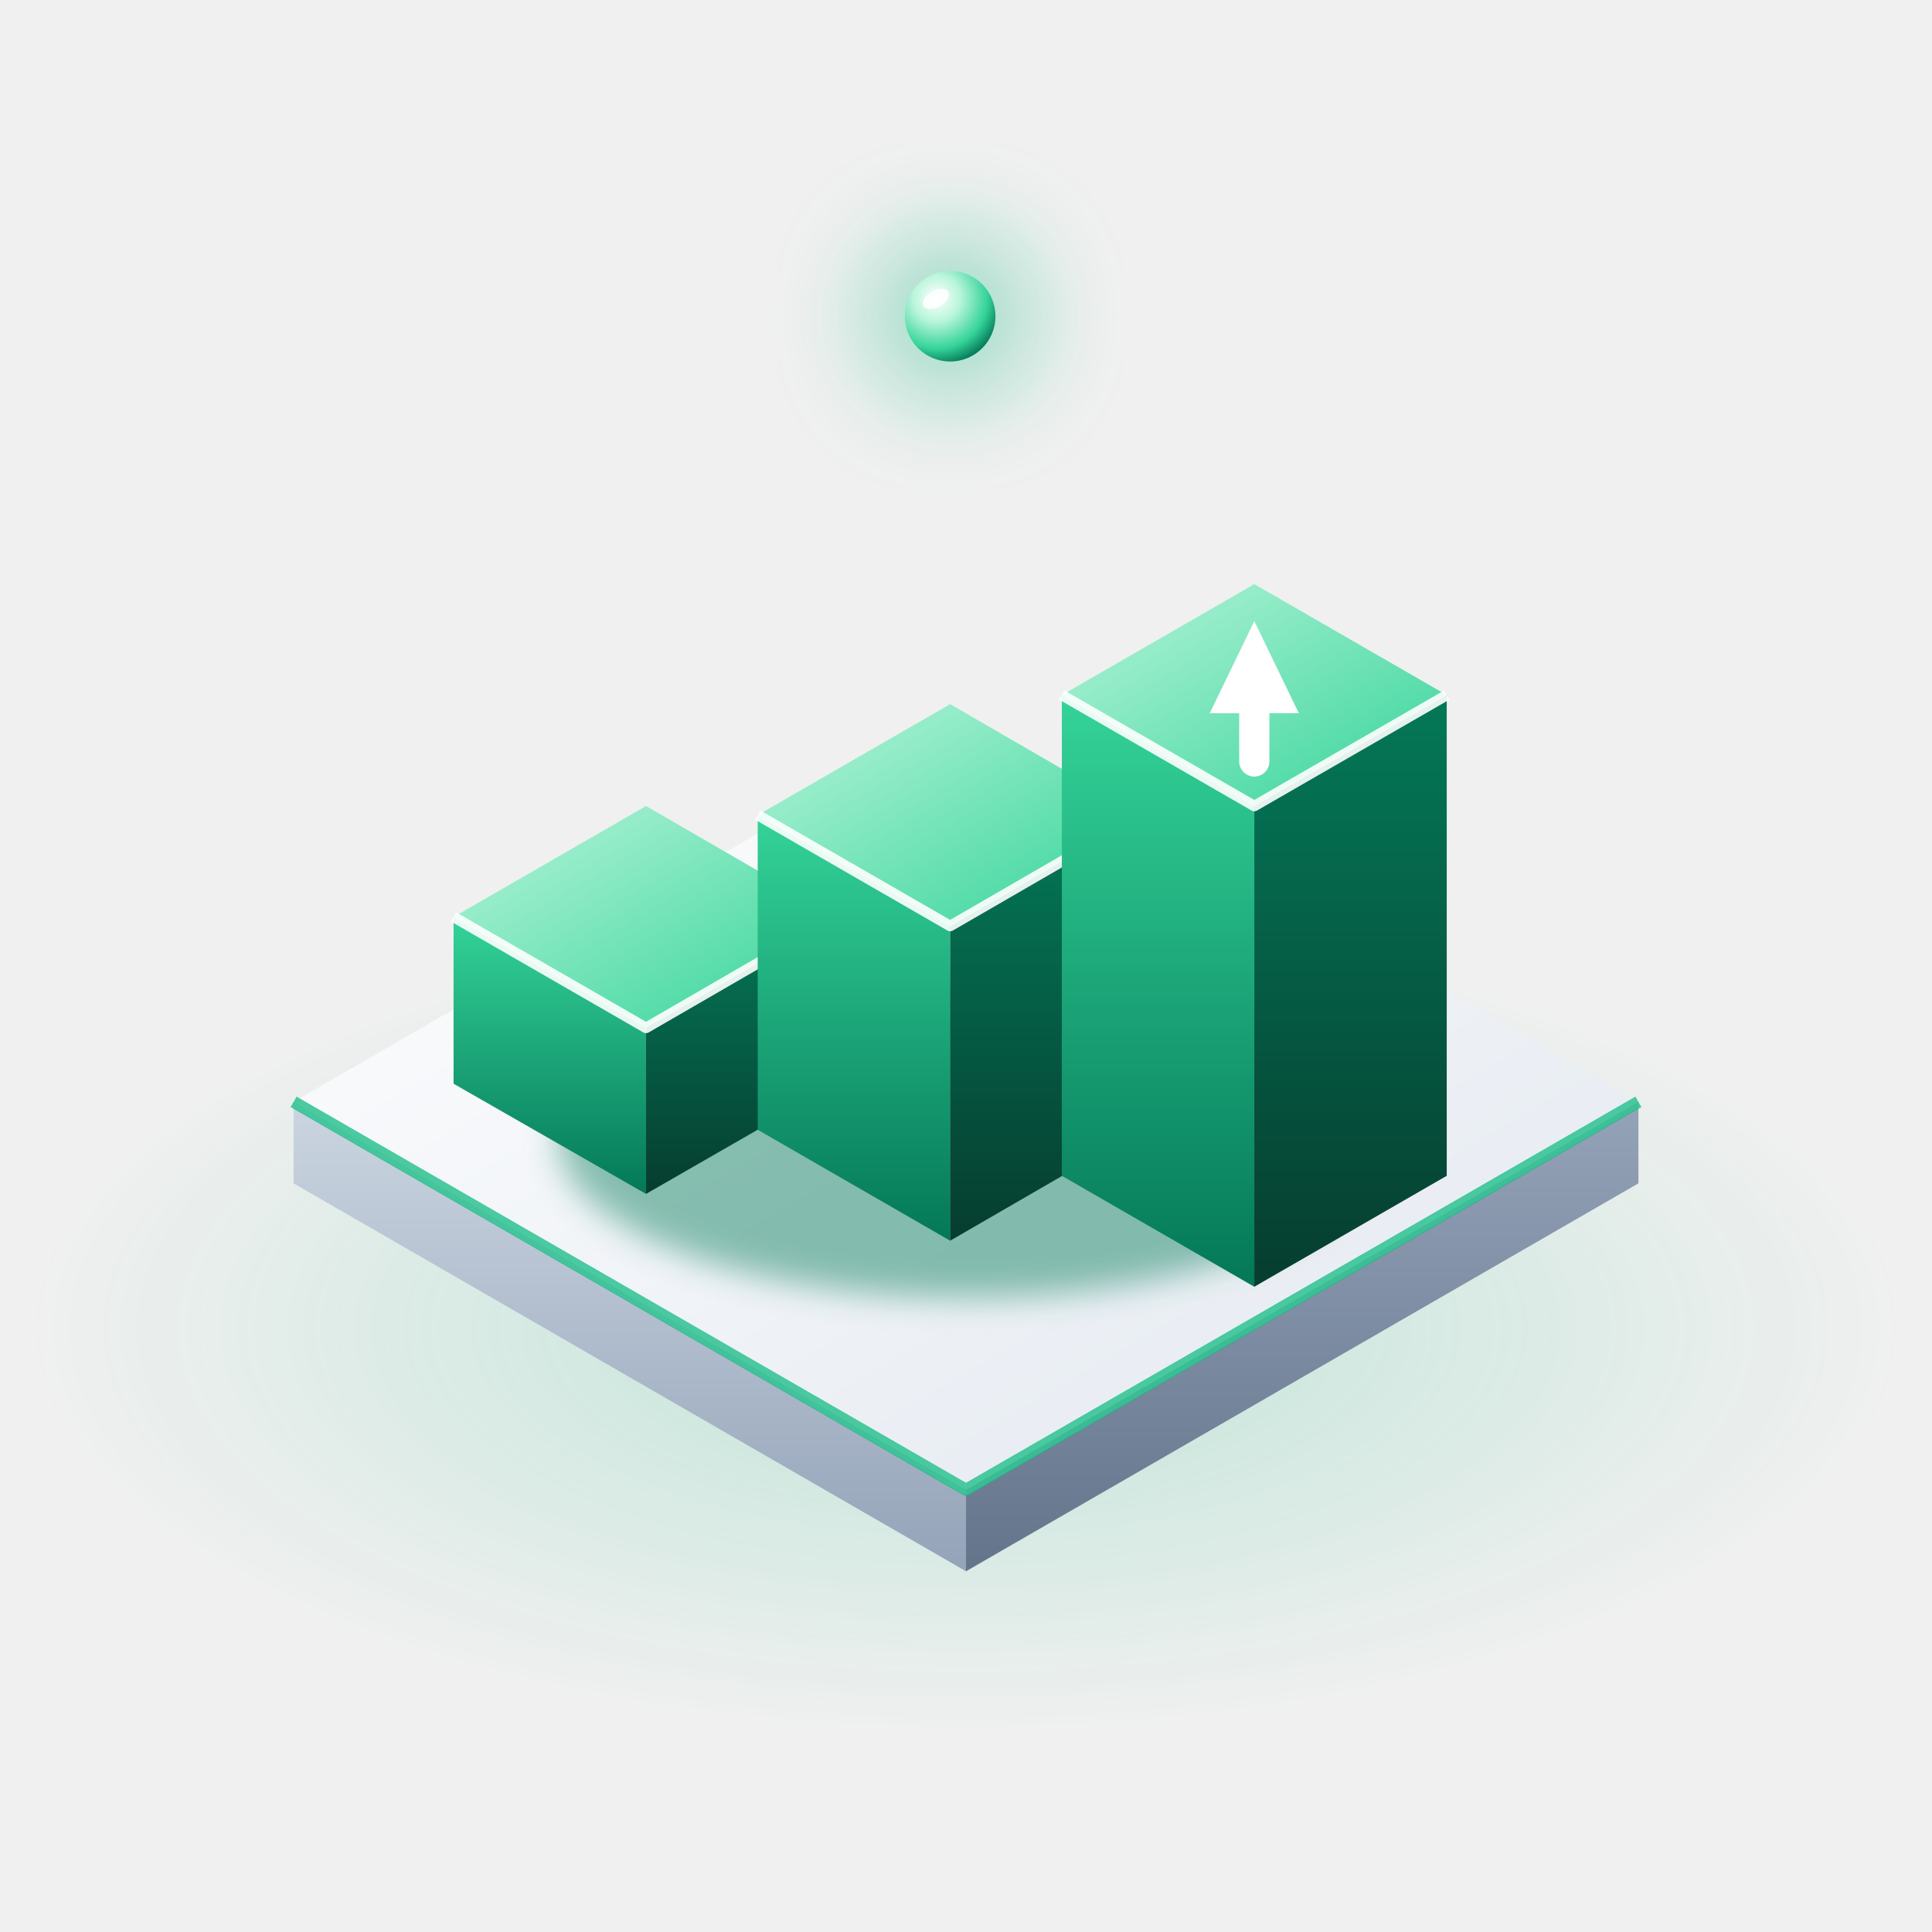
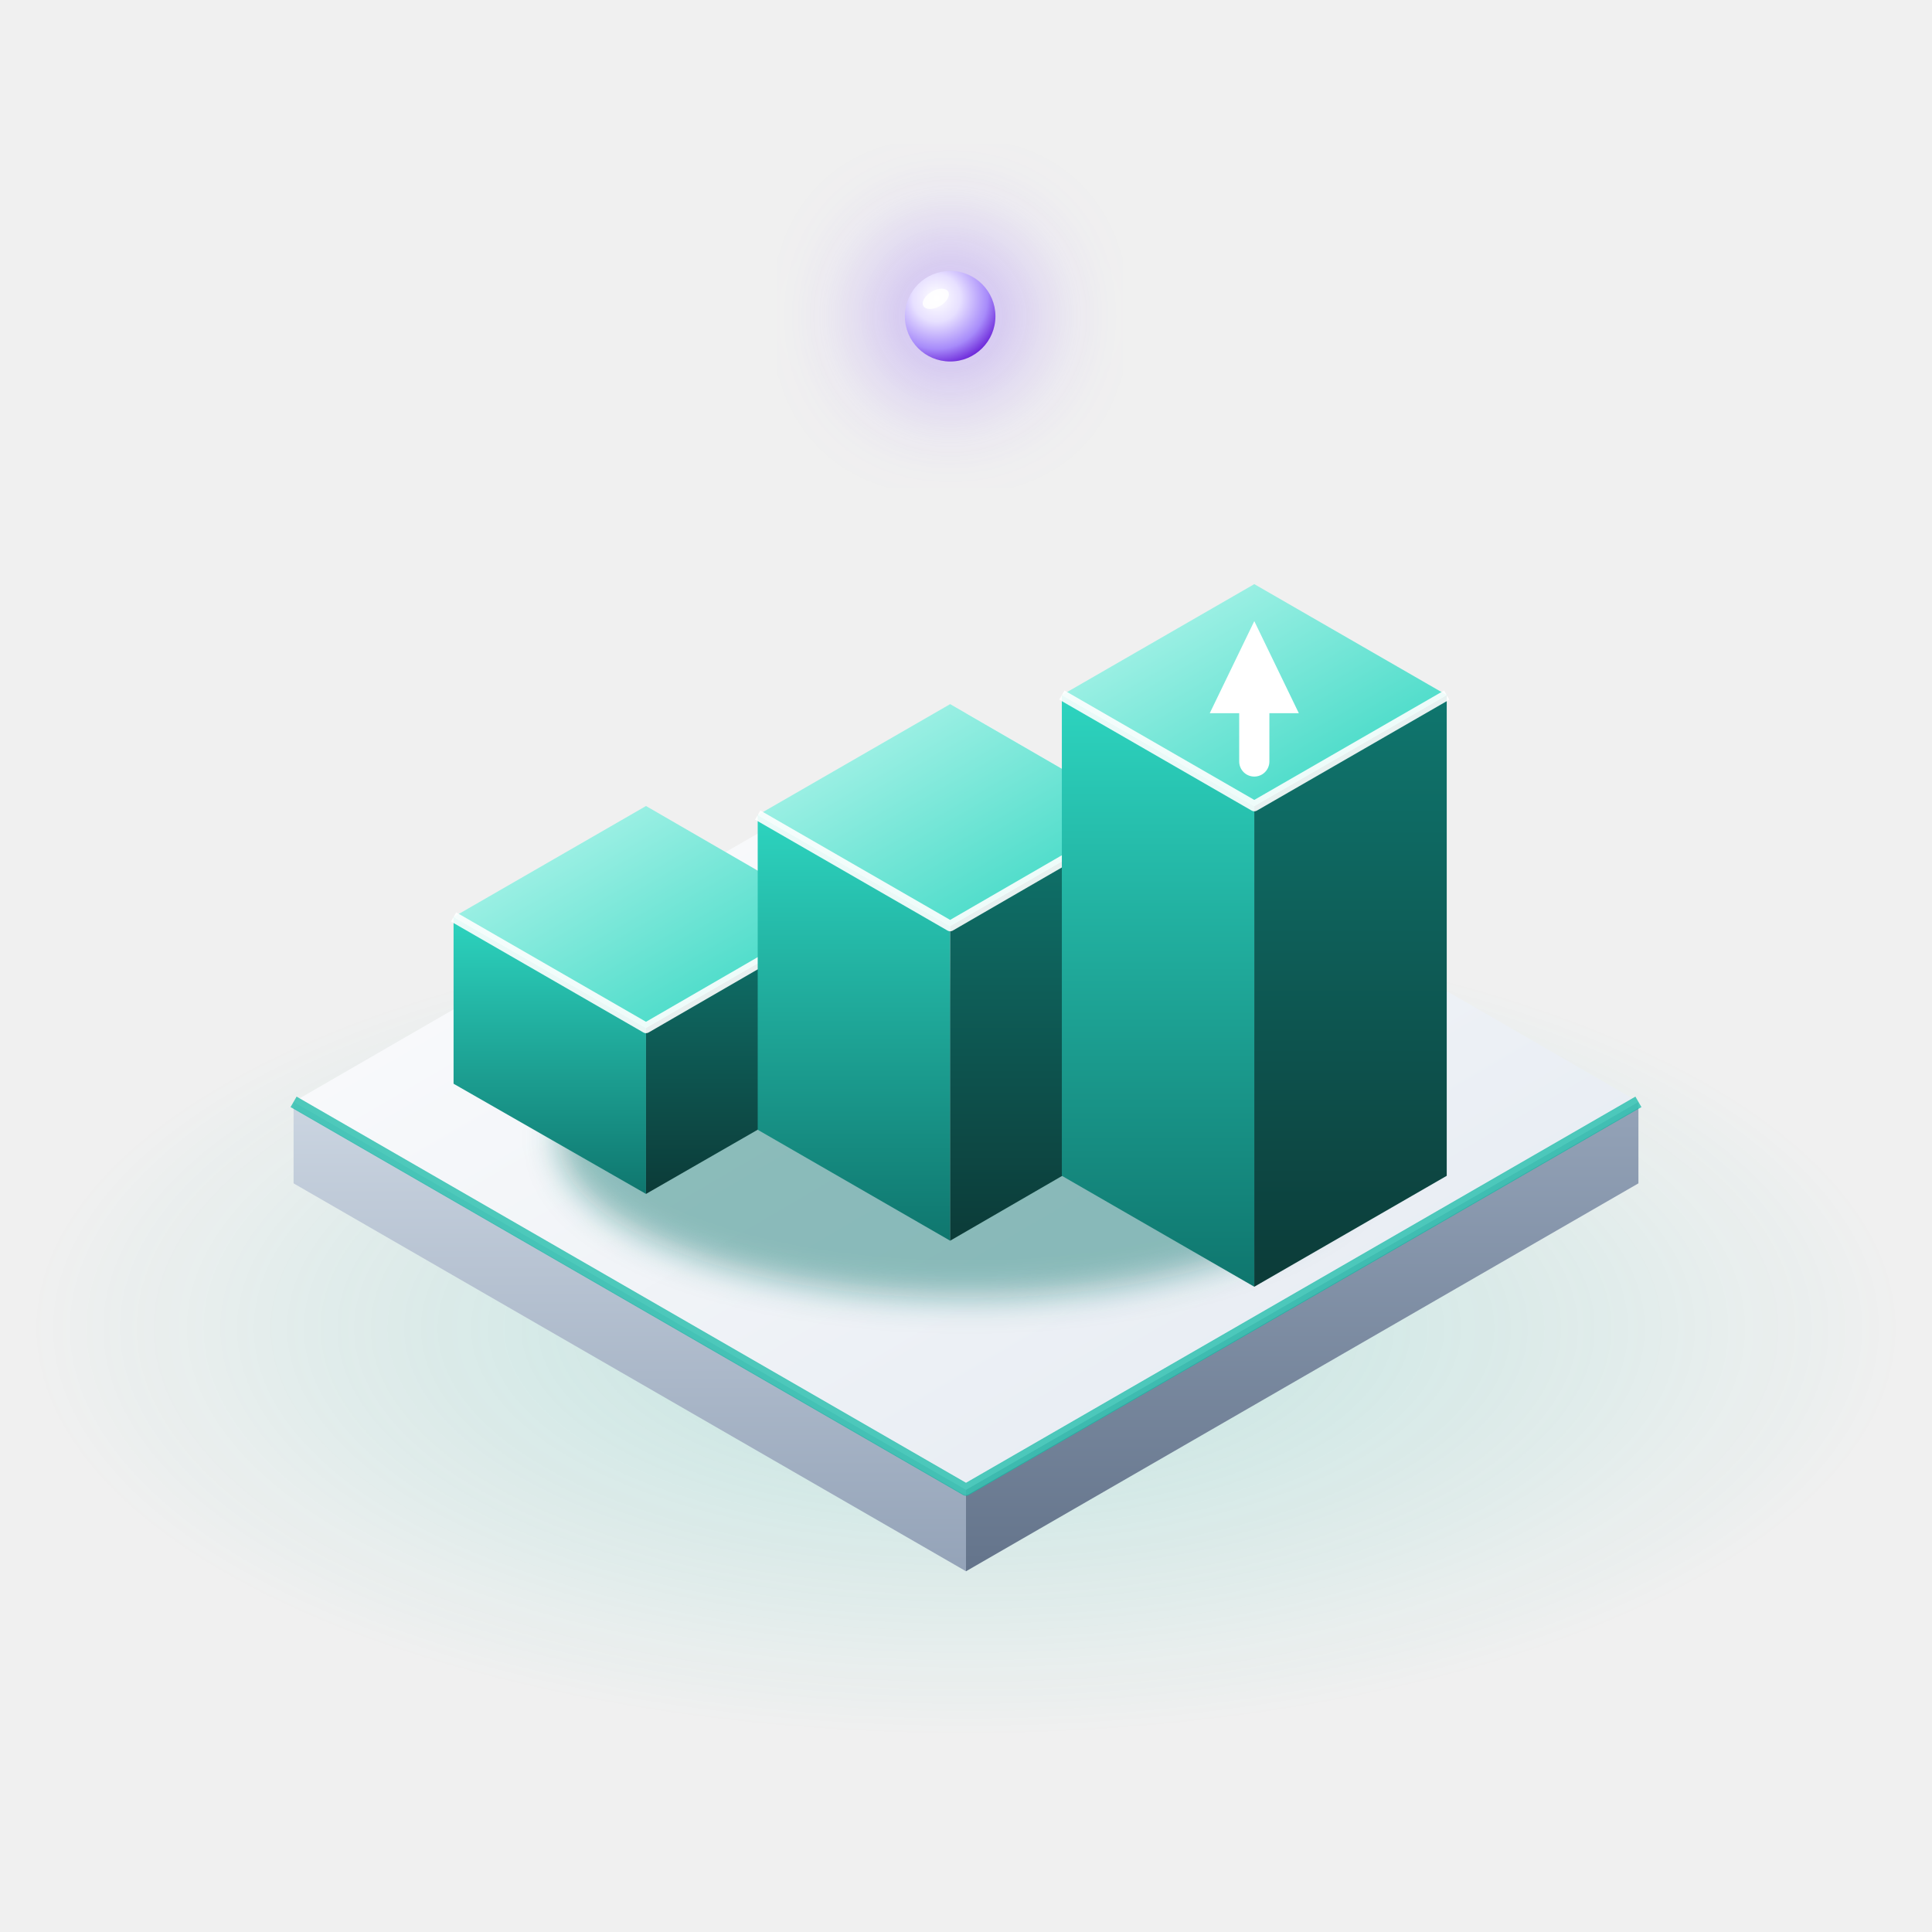
<svg xmlns="http://www.w3.org/2000/svg" viewBox="0 0 256 256" width="256" height="256" fill="none">
  <defs>
    <linearGradient id="devl-top" x1="0" y1="0" x2="1" y2="1">
-       <stop offset="0" stop-color="#b8f5da" stop-opacity="1" />
-       <stop offset="1" stop-color="#34d399" stop-opacity="1" />
+       <stop offset="0" stop-color="#bdf8ef" stop-opacity="1" />
+       <stop offset="1" stop-color="#2dd4bf" stop-opacity="1" />
    </linearGradient>
    <linearGradient id="devl-left" x1="0" y1="0" x2="0" y2="1">
-       <stop offset="0" stop-color="#34d399" stop-opacity="1" />
-       <stop offset="1" stop-color="#047857" stop-opacity="1" />
+       <stop offset="0" stop-color="#2dd4bf" stop-opacity="1" />
+       <stop offset="1" stop-color="#0f766e" stop-opacity="1" />
    </linearGradient>
    <linearGradient id="devl-right" x1="0" y1="0" x2="0" y2="1">
-       <stop offset="0" stop-color="#047857" stop-opacity="1" />
-       <stop offset="1" stop-color="#063d2f" stop-opacity="1" />
+       <stop offset="0" stop-color="#0f766e" stop-opacity="1" />
+       <stop offset="1" stop-color="#0c3b38" stop-opacity="1" />
    </linearGradient>
    <linearGradient id="devl-spec" x1="0" y1="0" x2="1" y2="1">
      <stop offset="0" stop-color="#ffffff" stop-opacity="0.55" />
      <stop offset="1" stop-color="#ffffff" stop-opacity="0" />
    </linearGradient>
    <linearGradient id="devl-ptop" x1="0" y1="0" x2="1" y2="1">
      <stop offset="0" stop-color="#ffffff" stop-opacity="1" />
      <stop offset="1" stop-color="#e2e8f0" stop-opacity="1" />
    </linearGradient>
    <linearGradient id="devl-pleft" x1="0" y1="0" x2="0" y2="1">
      <stop offset="0" stop-color="#cbd5e1" stop-opacity="1" />
      <stop offset="1" stop-color="#94a3b8" stop-opacity="1" />
    </linearGradient>
    <linearGradient id="devl-pright" x1="0" y1="0" x2="0" y2="1">
      <stop offset="0" stop-color="#94a3b8" stop-opacity="1" />
      <stop offset="1" stop-color="#64748b" stop-opacity="1" />
    </linearGradient>
    <radialGradient id="devl-halo" cx=".5" cy=".5" r=".5">
-       <stop offset="0" stop-color="#10b981" stop-opacity="0.22" />
-       <stop offset="1" stop-color="#10b981" stop-opacity="0" />
+       <stop offset="0" stop-color="#14b8a6" stop-opacity="0.22" />
+       <stop offset="1" stop-color="#14b8a6" stop-opacity="0" />
    </radialGradient>
    <radialGradient id="devl-orb" cx=".35" cy=".3" r=".75">
      <stop offset="0" stop-color="#ffffff" />
-       <stop offset=".35" stop-color="#b8f5da" />
-       <stop offset=".75" stop-color="#34d399" />
-       <stop offset="1" stop-color="#047857" />
+       <stop offset=".35" stop-color="#e7e0ff" />
+       <stop offset=".75" stop-color="#a78bfa" />
+       <stop offset="1" stop-color="#6d28d9" />
    </radialGradient>
    <filter id="devl-blur" x="-50%" y="-50%" width="200%" height="200%">
      <feGaussianBlur stdDeviation="6" />
    </filter>
    <filter id="devl-soft" x="-50%" y="-50%" width="200%" height="200%">
      <feGaussianBlur stdDeviation="2.2" />
    </filter>
  </defs>
  <ellipse cx="128" cy="176.0" rx="124" ry="54" fill="url(#devl-halo)" />
  <polygon points="38.9,156.8 128.0,208.2 128.0,197.4 38.9,146.0" fill="url(#devl-pleft)" />
  <polygon points="217.1,156.8 128.0,208.2 128.0,197.4 217.1,146.0" fill="url(#devl-pright)" />
  <polygon points="128.0,94.5 217.1,146.0 128.0,197.4 38.9,146.0" fill="url(#devl-ptop)" />
  <polyline points="38.9,146.0 128.0,197.4 217.1,146.0" fill="none" stroke="#ffffff" stroke-opacity="0.5" stroke-width="1.4" stroke-linejoin="round" />
-   <polyline points="38.9,146.0 128.0,197.4 217.1,146.0" fill="none" stroke="#10b981" stroke-width="1.6" stroke-opacity=".75" stroke-linejoin="round" />
-   <ellipse cx="128.0" cy="150.9" rx="54" ry="21" fill="#047857" opacity="0.45" filter="url(#devl-soft)" />
+   <polyline points="38.9,146.0 128.0,197.4 217.1,146.0" fill="none" stroke="#14b8a6" stroke-width="1.6" stroke-opacity=".75" stroke-linejoin="round" />
+   <ellipse cx="128.0" cy="150.9" rx="54" ry="21" fill="#0f766e" opacity="0.45" filter="url(#devl-soft)" />
  <polygon points="60.1,143.6 85.6,158.2 85.6,136.2 60.1,121.5" fill="url(#devl-left)" />
  <polygon points="111.0,143.6 85.6,158.2 85.6,136.2 111.0,121.5" fill="url(#devl-right)" />
  <polygon points="85.6,106.8 111.0,121.5 85.6,136.2 60.1,121.5" fill="url(#devl-top)" />
  <polyline points="60.1,121.5 85.6,136.2 111.0,121.5" fill="none" stroke="#ffffff" stroke-opacity="0.9" stroke-width="1.4" stroke-linejoin="round" />
  <polygon points="100.4,149.7 125.9,164.4 125.9,122.7 100.4,108.0" fill="url(#devl-left)" />
  <polygon points="151.3,149.7 125.9,164.4 125.9,122.7 151.3,108.0" fill="url(#devl-right)" />
  <polygon points="125.9,93.3 151.3,108.0 125.9,122.7 100.4,108.0" fill="url(#devl-top)" />
  <polyline points="100.4,108.0 125.9,122.7 151.3,108.0" fill="none" stroke="#ffffff" stroke-opacity="0.9" stroke-width="1.4" stroke-linejoin="round" />
  <polygon points="140.7,155.8 166.2,170.5 166.2,106.8 140.7,92.1" fill="url(#devl-left)" />
  <polygon points="191.7,155.8 166.2,170.5 166.2,106.8 191.7,92.1" fill="url(#devl-right)" />
  <polygon points="166.2,77.4 191.7,92.1 166.2,106.8 140.7,92.1" fill="url(#devl-top)" />
  <polyline points="140.7,92.1 166.2,106.8 191.7,92.1" fill="none" stroke="#ffffff" stroke-opacity="0.9" stroke-width="1.4" stroke-linejoin="round" />
  <polygon points="166.2,82.3 172.1,94.5 160.3,94.5" fill="#fff" />
  <line x1="166.2" y1="89.2" x2="166.2" y2="100.9" stroke="#fff" stroke-width="4" stroke-linecap="round" />
-   <circle cx="125.9" cy="41.9" r="11.4" fill="#10b981" opacity=".35" filter="url(#devl-blur)" />
+   <circle cx="125.9" cy="41.9" r="11.4" fill="#8b5cf6" opacity=".35" filter="url(#devl-blur)" />
  <circle cx="125.9" cy="41.9" r="6.0" fill="url(#devl-orb)" />
  <ellipse cx="124.0" cy="39.6" rx="1.9" ry="1.1" fill="#fff" opacity=".85" transform="rotate(-30 124.0 39.6)" />
</svg>
